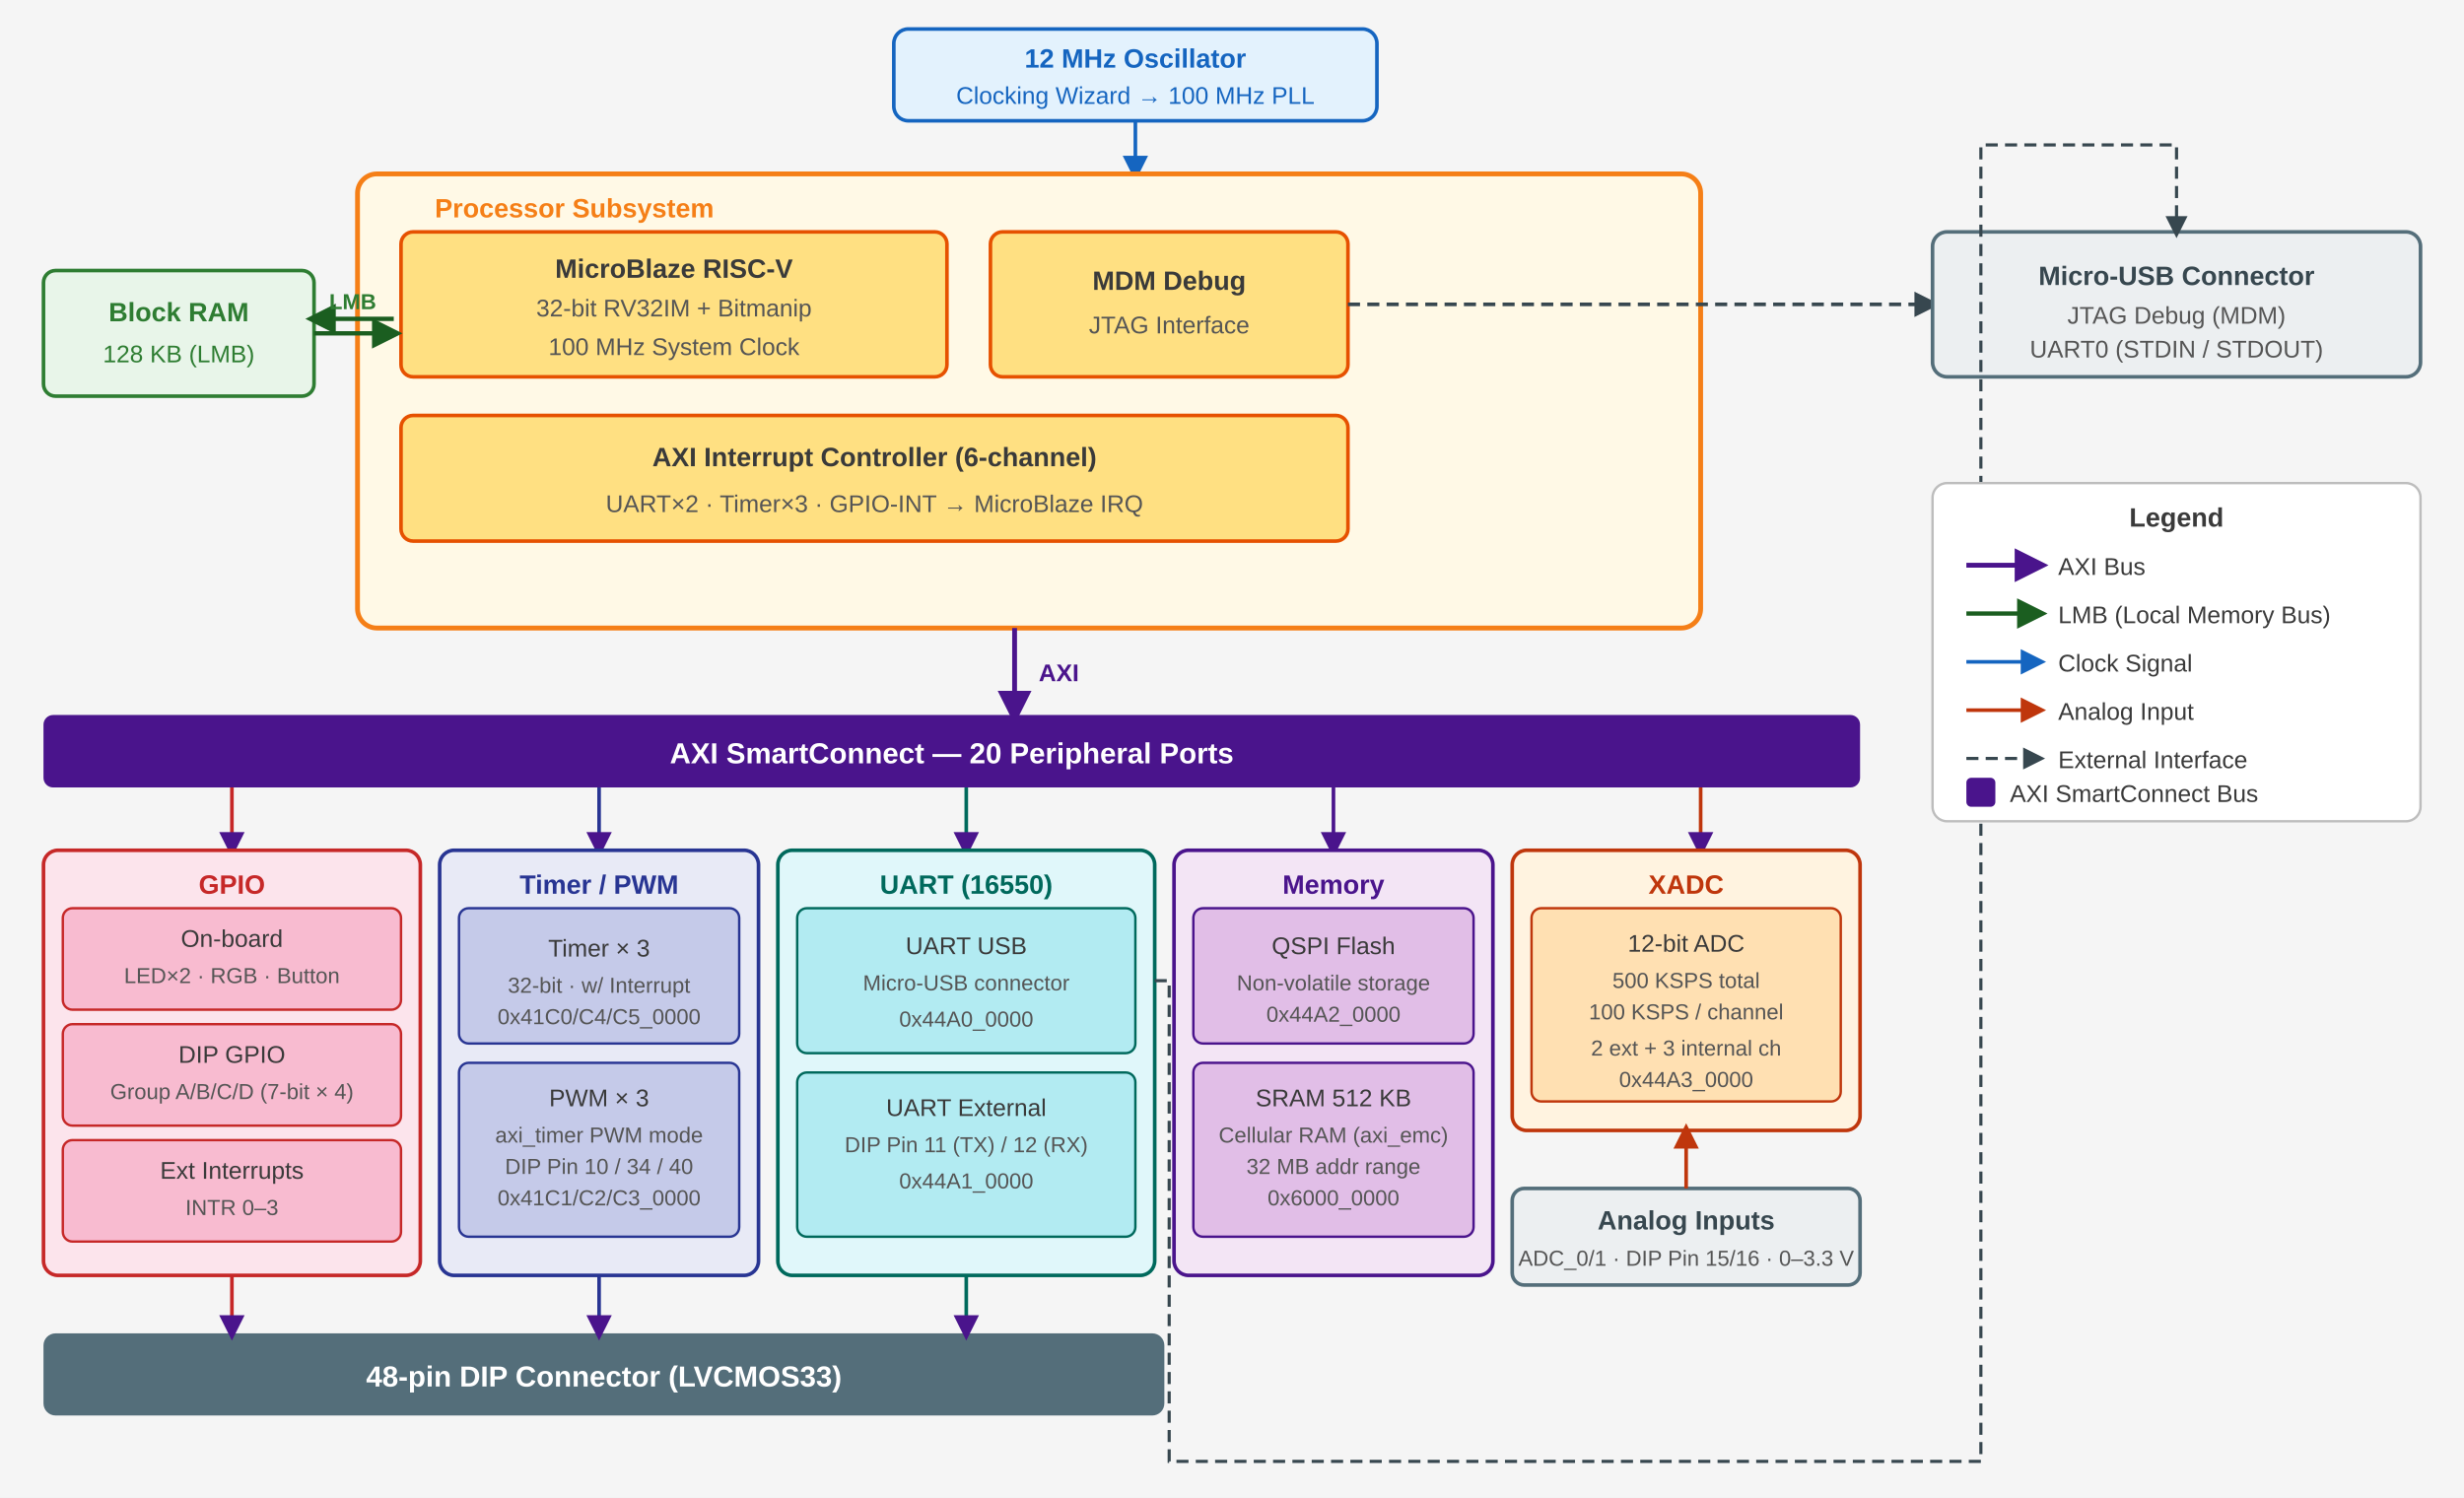
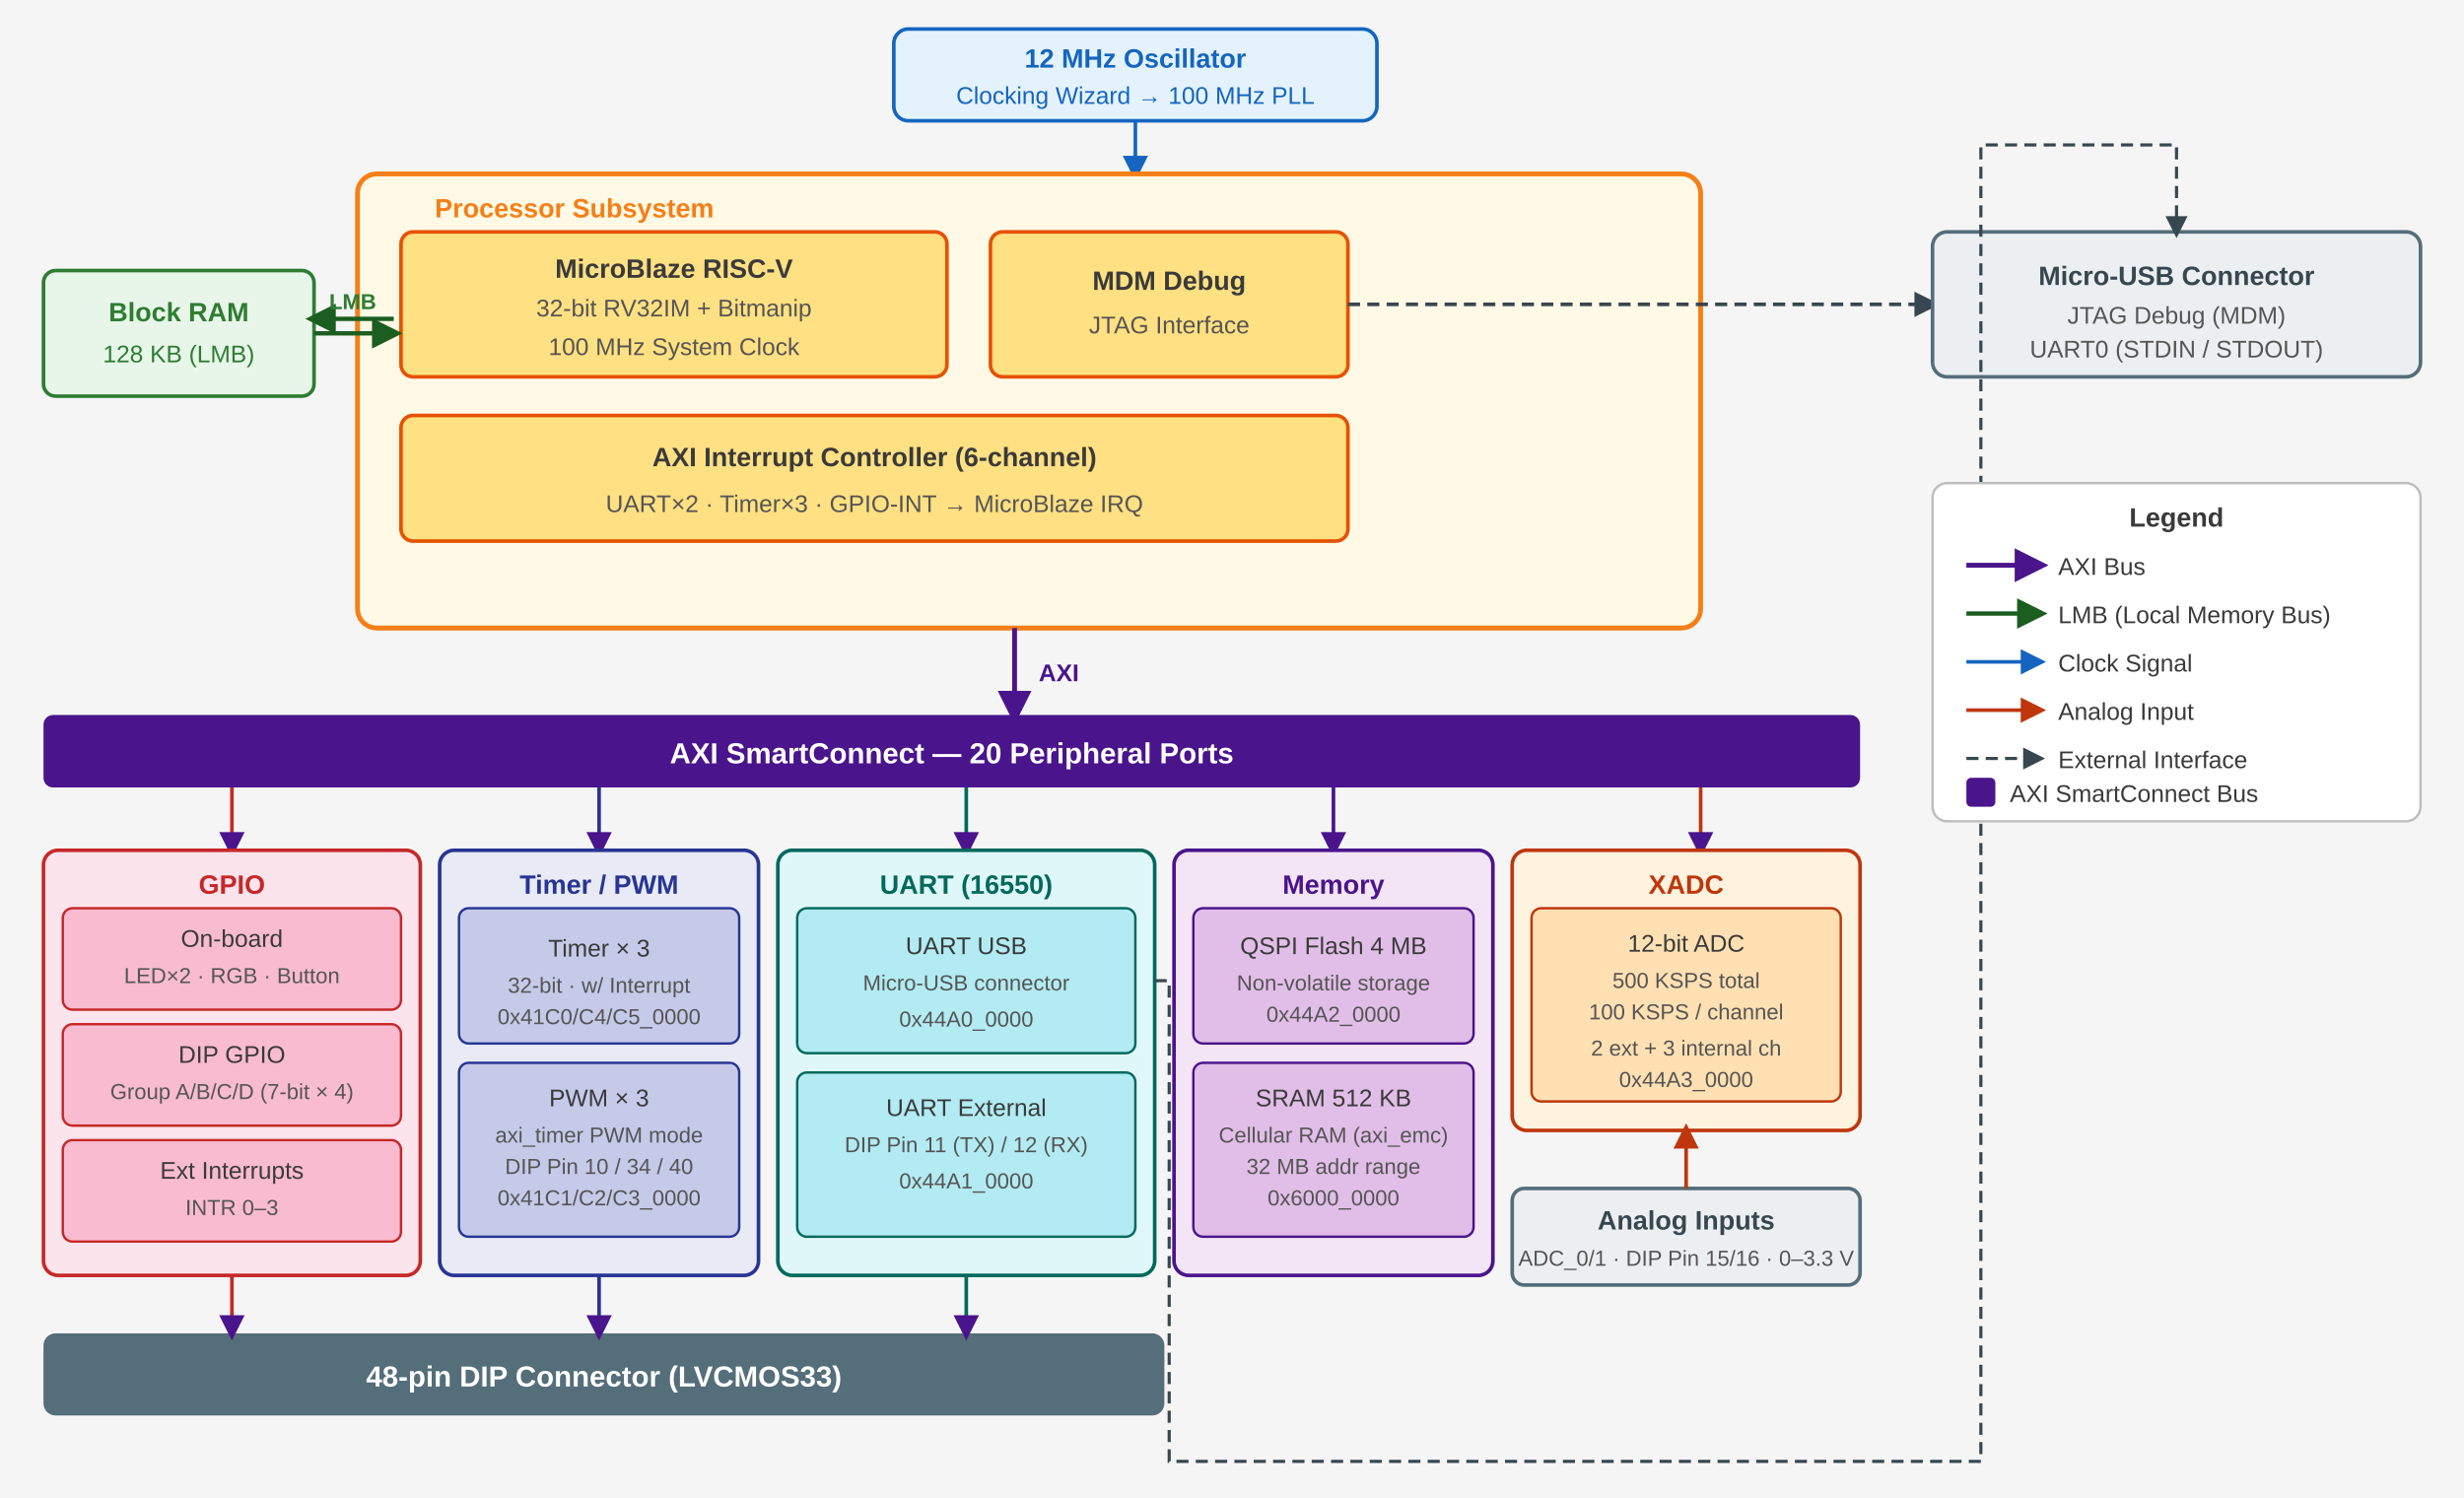
<svg xmlns="http://www.w3.org/2000/svg" width="1020" height="620" font-family="Segoe UI, Arial, sans-serif" font-size="11">
  <defs>
    <marker id="a" markerWidth="7" markerHeight="7" refX="5" refY="3.5" orient="auto">
      <path d="M0,0 L7,3.5 L0,7 z" fill="#4a148c" />
    </marker>
    <marker id="b" markerWidth="7" markerHeight="7" refX="5" refY="3.5" orient="auto">
      <path d="M0,0 L7,3.5 L0,7 z" fill="#1b5e20" />
    </marker>
    <marker id="c" markerWidth="7" markerHeight="7" refX="5" refY="3.5" orient="auto">
      <path d="M0,0 L7,3.5 L0,7 z" fill="#37474f" />
    </marker>
    <marker id="d" markerWidth="7" markerHeight="7" refX="5" refY="3.5" orient="auto">
      <path d="M0,0 L7,3.5 L0,7 z" fill="#1565c0" />
    </marker>
    <marker id="e" markerWidth="7" markerHeight="7" refX="5" refY="3.5" orient="auto">
      <path d="M0,0 L7,3.5 L0,7 z" fill="#bf360c" />
    </marker>
  </defs>
  <rect width="1020" height="620" fill="#f5f5f5" />
  <rect x="370" y="12" width="200" height="38" rx="6" fill="#e3f2fd" stroke="#1565c0" stroke-width="1.5" />
  <text x="470" y="28" text-anchor="middle" font-weight="bold" fill="#1565c0">12 MHz Oscillator</text>
  <text x="470" y="43" text-anchor="middle" fill="#1565c0" font-size="10">Clocking Wizard → 100 MHz PLL</text>
  <line x1="470" y1="50" x2="470" y2="72" stroke="#1565c0" stroke-width="1.5" marker-end="url(#d)" />
  <rect x="148" y="72" width="556" height="188" rx="8" fill="#fff9e6" stroke="#f57f17" stroke-width="2" />
  <text x="180" y="90" font-weight="bold" fill="#f57f17" font-size="11">Processor Subsystem</text>
  <rect x="166" y="96" width="226" height="60" rx="5" fill="#ffe082" stroke="#e65100" stroke-width="1.5" />
  <text x="279" y="115" text-anchor="middle" font-weight="bold" fill="#3a3a3a">MicroBlaze RISC-V</text>
  <text x="279" y="131" text-anchor="middle" fill="#555" font-size="10">32-bit RV32IM + Bitmanip</text>
  <text x="279" y="147" text-anchor="middle" fill="#555" font-size="10">100 MHz System Clock</text>
  <rect x="410" y="96" width="148" height="60" rx="5" fill="#ffe082" stroke="#e65100" stroke-width="1.5" />
  <text x="484" y="120" text-anchor="middle" font-weight="bold" fill="#3a3a3a">MDM Debug</text>
  <text x="484" y="138" text-anchor="middle" fill="#555" font-size="10">JTAG Interface</text>
  <line x1="558" y1="126" x2="800" y2="126" stroke="#37474f" stroke-width="1.5" stroke-dasharray="5,3" marker-end="url(#c)" />
  <rect x="166" y="172" width="392" height="52" rx="5" fill="#ffe082" stroke="#e65100" stroke-width="1.5" />
  <text x="362" y="193" text-anchor="middle" font-weight="bold" fill="#3a3a3a">AXI Interrupt Controller  (6-channel)</text>
  <text x="362" y="212" text-anchor="middle" fill="#555" font-size="10">UART×2 · Timer×3 · GPIO-INT  →  MicroBlaze IRQ</text>
  <rect x="18" y="112" width="112" height="52" rx="5" fill="#e8f5e9" stroke="#2e7d32" stroke-width="1.5" />
  <text x="74" y="133" text-anchor="middle" font-weight="bold" fill="#2e7d32">Block RAM</text>
  <text x="74" y="150" text-anchor="middle" fill="#2e7d32" font-size="10">128 KB (LMB)</text>
  <line x1="130" y1="138" x2="163" y2="138" stroke="#1b5e20" stroke-width="1.8" marker-end="url(#b)" />
  <line x1="163" y1="132" x2="130" y2="132" stroke="#1b5e20" stroke-width="1.8" marker-end="url(#b)" />
  <text x="146" y="128" text-anchor="middle" fill="#2e7d32" font-size="9" font-weight="bold">LMB</text>
  <line x1="420" y1="260" x2="420" y2="296" stroke="#4a148c" stroke-width="2" marker-end="url(#a)" />
  <text x="430" y="282" fill="#4a148c" font-size="10" font-weight="bold">AXI</text>
  <rect x="18" y="296" width="752" height="30" rx="4" fill="#4a148c" />
  <text x="394" y="316" text-anchor="middle" fill="white" font-weight="bold" font-size="12">AXI SmartConnect  —  20 Peripheral Ports</text>
  <line x1="96" y1="326" x2="96" y2="352" stroke="#c62828" stroke-width="1.5" marker-end="url(#a)" />
  <line x1="248" y1="326" x2="248" y2="352" stroke="#283593" stroke-width="1.5" marker-end="url(#a)" />
  <line x1="400" y1="326" x2="400" y2="352" stroke="#00695c" stroke-width="1.5" marker-end="url(#a)" />
  <line x1="552" y1="326" x2="552" y2="352" stroke="#4a148c" stroke-width="1.5" marker-end="url(#a)" />
  <line x1="704" y1="326" x2="704" y2="352" stroke="#bf360c" stroke-width="1.5" marker-end="url(#a)" />
  <rect x="18" y="352" width="156" height="176" rx="6" fill="#fce4ec" stroke="#c62828" stroke-width="1.5" />
  <text x="96" y="370" text-anchor="middle" font-weight="bold" fill="#c62828">GPIO</text>
  <rect x="26" y="376" width="140" height="42" rx="4" fill="#f8bbd0" stroke="#c62828" stroke-width="1" />
  <text x="96" y="392" text-anchor="middle" fill="#3a3a3a" font-size="10">On-board</text>
  <text x="96" y="407" text-anchor="middle" fill="#555" font-size="9">LED×2 · RGB · Button</text>
  <rect x="26" y="424" width="140" height="42" rx="4" fill="#f8bbd0" stroke="#c62828" stroke-width="1" />
  <text x="96" y="440" text-anchor="middle" fill="#3a3a3a" font-size="10">DIP GPIO</text>
  <text x="96" y="455" text-anchor="middle" fill="#555" font-size="9">Group A/B/C/D  (7-bit × 4)</text>
  <rect x="26" y="472" width="140" height="42" rx="4" fill="#f8bbd0" stroke="#c62828" stroke-width="1" />
  <text x="96" y="488" text-anchor="middle" fill="#3a3a3a" font-size="10">Ext Interrupts</text>
  <text x="96" y="503" text-anchor="middle" fill="#555" font-size="9">INTR 0–3</text>
  <rect x="182" y="352" width="132" height="176" rx="6" fill="#e8eaf6" stroke="#283593" stroke-width="1.5" />
  <text x="248" y="370" text-anchor="middle" font-weight="bold" fill="#283593">Timer / PWM</text>
  <rect x="190" y="376" width="116" height="56" rx="4" fill="#c5cae9" stroke="#283593" stroke-width="1" />
  <text x="248" y="396" text-anchor="middle" fill="#3a3a3a" font-size="10">Timer × 3</text>
  <text x="248" y="411" text-anchor="middle" fill="#555" font-size="9">32-bit · w/ Interrupt</text>
  <text x="248" y="424" text-anchor="middle" fill="#555" font-size="9">0x41C0/C4/C5_0000</text>
  <rect x="190" y="440" width="116" height="72" rx="4" fill="#c5cae9" stroke="#283593" stroke-width="1" />
  <text x="248" y="458" text-anchor="middle" fill="#3a3a3a" font-size="10">PWM × 3</text>
  <text x="248" y="473" text-anchor="middle" fill="#555" font-size="9">axi_timer PWM mode</text>
  <text x="248" y="486" text-anchor="middle" fill="#555" font-size="9">DIP Pin 10 / 34 / 40</text>
  <text x="248" y="499" text-anchor="middle" fill="#555" font-size="9">0x41C1/C2/C3_0000</text>
  <rect x="322" y="352" width="156" height="176" rx="6" fill="#e0f7fa" stroke="#00695c" stroke-width="1.5" />
  <text x="400" y="370" text-anchor="middle" font-weight="bold" fill="#00695c">UART  (16550)</text>
  <rect x="330" y="376" width="140" height="60" rx="4" fill="#b2ebf2" stroke="#00695c" stroke-width="1" />
  <text x="400" y="395" text-anchor="middle" fill="#3a3a3a" font-size="10">UART USB</text>
  <text x="400" y="410" text-anchor="middle" fill="#555" font-size="9">Micro-USB connector</text>
  <text x="400" y="425" text-anchor="middle" fill="#555" font-size="9">0x44A0_0000</text>
  <rect x="330" y="444" width="140" height="68" rx="4" fill="#b2ebf2" stroke="#00695c" stroke-width="1" />
  <text x="400" y="462" text-anchor="middle" fill="#3a3a3a" font-size="10">UART External</text>
  <text x="400" y="477" text-anchor="middle" fill="#555" font-size="9">DIP Pin 11 (TX) / 12 (RX)</text>
  <text x="400" y="492" text-anchor="middle" fill="#555" font-size="9">0x44A1_0000</text>
  <rect x="486" y="352" width="132" height="176" rx="6" fill="#f3e5f5" stroke="#4a148c" stroke-width="1.5" />
  <text x="552" y="370" text-anchor="middle" font-weight="bold" fill="#4a148c">Memory</text>
  <rect x="494" y="376" width="116" height="56" rx="4" fill="#e1bee7" stroke="#4a148c" stroke-width="1" />
-   <text x="552" y="395" text-anchor="middle" fill="#3a3a3a" font-size="10">QSPI Flash</text>
+   <text x="552" y="395" text-anchor="middle" fill="#3a3a3a" font-size="10">QSPI Flash  4 MB</text>
  <text x="552" y="410" text-anchor="middle" fill="#555" font-size="9">Non-volatile storage</text>
  <text x="552" y="423" text-anchor="middle" fill="#555" font-size="9">0x44A2_0000</text>
  <rect x="494" y="440" width="116" height="72" rx="4" fill="#e1bee7" stroke="#4a148c" stroke-width="1" />
  <text x="552" y="458" text-anchor="middle" fill="#3a3a3a" font-size="10">SRAM  512 KB</text>
  <text x="552" y="473" text-anchor="middle" fill="#555" font-size="9">Cellular RAM (axi_emc)</text>
  <text x="552" y="486" text-anchor="middle" fill="#555" font-size="9">32 MB addr range</text>
  <text x="552" y="499" text-anchor="middle" fill="#555" font-size="9">0x6000_0000</text>
  <rect x="626" y="352" width="144" height="116" rx="6" fill="#fff3e0" stroke="#bf360c" stroke-width="1.5" />
  <text x="698" y="370" text-anchor="middle" font-weight="bold" fill="#bf360c">XADC</text>
  <rect x="634" y="376" width="128" height="80" rx="4" fill="#ffe0b2" stroke="#bf360c" stroke-width="1" />
  <text x="698" y="394" text-anchor="middle" fill="#3a3a3a" font-size="10">12-bit ADC</text>
  <text x="698" y="409" text-anchor="middle" fill="#555" font-size="9">500 KSPS total</text>
  <text x="698" y="422" text-anchor="middle" fill="#555" font-size="9">100 KSPS / channel</text>
  <text x="698" y="437" text-anchor="middle" fill="#555" font-size="9">2 ext + 3 internal ch</text>
  <text x="698" y="450" text-anchor="middle" fill="#555" font-size="9">0x44A3_0000</text>
  <rect x="18" y="552" width="464" height="34" rx="5" fill="#546e7a" />
  <text x="250" y="574" text-anchor="middle" fill="white" font-weight="bold" font-size="12">48-pin DIP Connector  (LVCMOS33)</text>
  <line x1="96" y1="528" x2="96" y2="552" stroke="#c62828" stroke-width="1.5" marker-end="url(#a)" />
  <line x1="248" y1="528" x2="248" y2="552" stroke="#283593" stroke-width="1.5" marker-end="url(#a)" />
  <line x1="400" y1="528" x2="400" y2="552" stroke="#00695c" stroke-width="1.5" marker-end="url(#a)" />
  <rect x="626" y="492" width="144" height="40" rx="5" fill="#eceff1" stroke="#546e7a" stroke-width="1.5" />
  <text x="698" y="509" text-anchor="middle" font-weight="bold" fill="#37474f">Analog Inputs</text>
  <text x="698" y="524" text-anchor="middle" fill="#555" font-size="9">ADC_0/1 · DIP Pin 15/16 · 0–3.3 V</text>
  <line x1="698" y1="492" x2="698" y2="468" stroke="#bf360c" stroke-width="1.5" marker-end="url(#e)" />
  <rect x="800" y="96" width="202" height="60" rx="6" fill="#eceff1" stroke="#546e7a" stroke-width="1.5" />
  <text x="901" y="118" text-anchor="middle" font-weight="bold" fill="#37474f">Micro-USB Connector</text>
  <text x="901" y="134" text-anchor="middle" fill="#555" font-size="10">JTAG Debug  (MDM)</text>
  <text x="901" y="148" text-anchor="middle" fill="#555" font-size="10">UART0  (STDIN / STDOUT)</text>
  <polyline points="478,406 484,406 484,605 820,605 820,60 901,60 901,96" fill="none" stroke="#37474f" stroke-width="1.3" stroke-dasharray="5,3" marker-end="url(#c)" />
  <rect x="800" y="200" width="202" height="140" rx="6" fill="#ffffff" stroke="#bdbdbd" stroke-width="1" />
  <text x="901" y="218" text-anchor="middle" font-weight="bold" fill="#3a3a3a">Legend</text>
  <line x1="814" y1="234" x2="844" y2="234" stroke="#4a148c" stroke-width="2" marker-end="url(#a)" />
  <text x="852" y="238" fill="#3a3a3a" font-size="10">AXI Bus</text>
  <line x1="814" y1="254" x2="844" y2="254" stroke="#1b5e20" stroke-width="1.8" marker-end="url(#b)" />
  <text x="852" y="258" fill="#3a3a3a" font-size="10">LMB (Local Memory Bus)</text>
  <line x1="814" y1="274" x2="844" y2="274" stroke="#1565c0" stroke-width="1.5" marker-end="url(#d)" />
  <text x="852" y="278" fill="#3a3a3a" font-size="10">Clock Signal</text>
  <line x1="814" y1="294" x2="844" y2="294" stroke="#bf360c" stroke-width="1.5" marker-end="url(#e)" />
  <text x="852" y="298" fill="#3a3a3a" font-size="10">Analog Input</text>
  <line x1="814" y1="314" x2="844" y2="314" stroke="#37474f" stroke-width="1.3" stroke-dasharray="5,3" marker-end="url(#c)" />
  <text x="852" y="318" fill="#3a3a3a" font-size="10">External Interface</text>
  <rect x="814" y="322" width="12" height="12" fill="#4a148c" rx="2" />
  <text x="832" y="332" fill="#3a3a3a" font-size="10">AXI SmartConnect Bus</text>
</svg>
